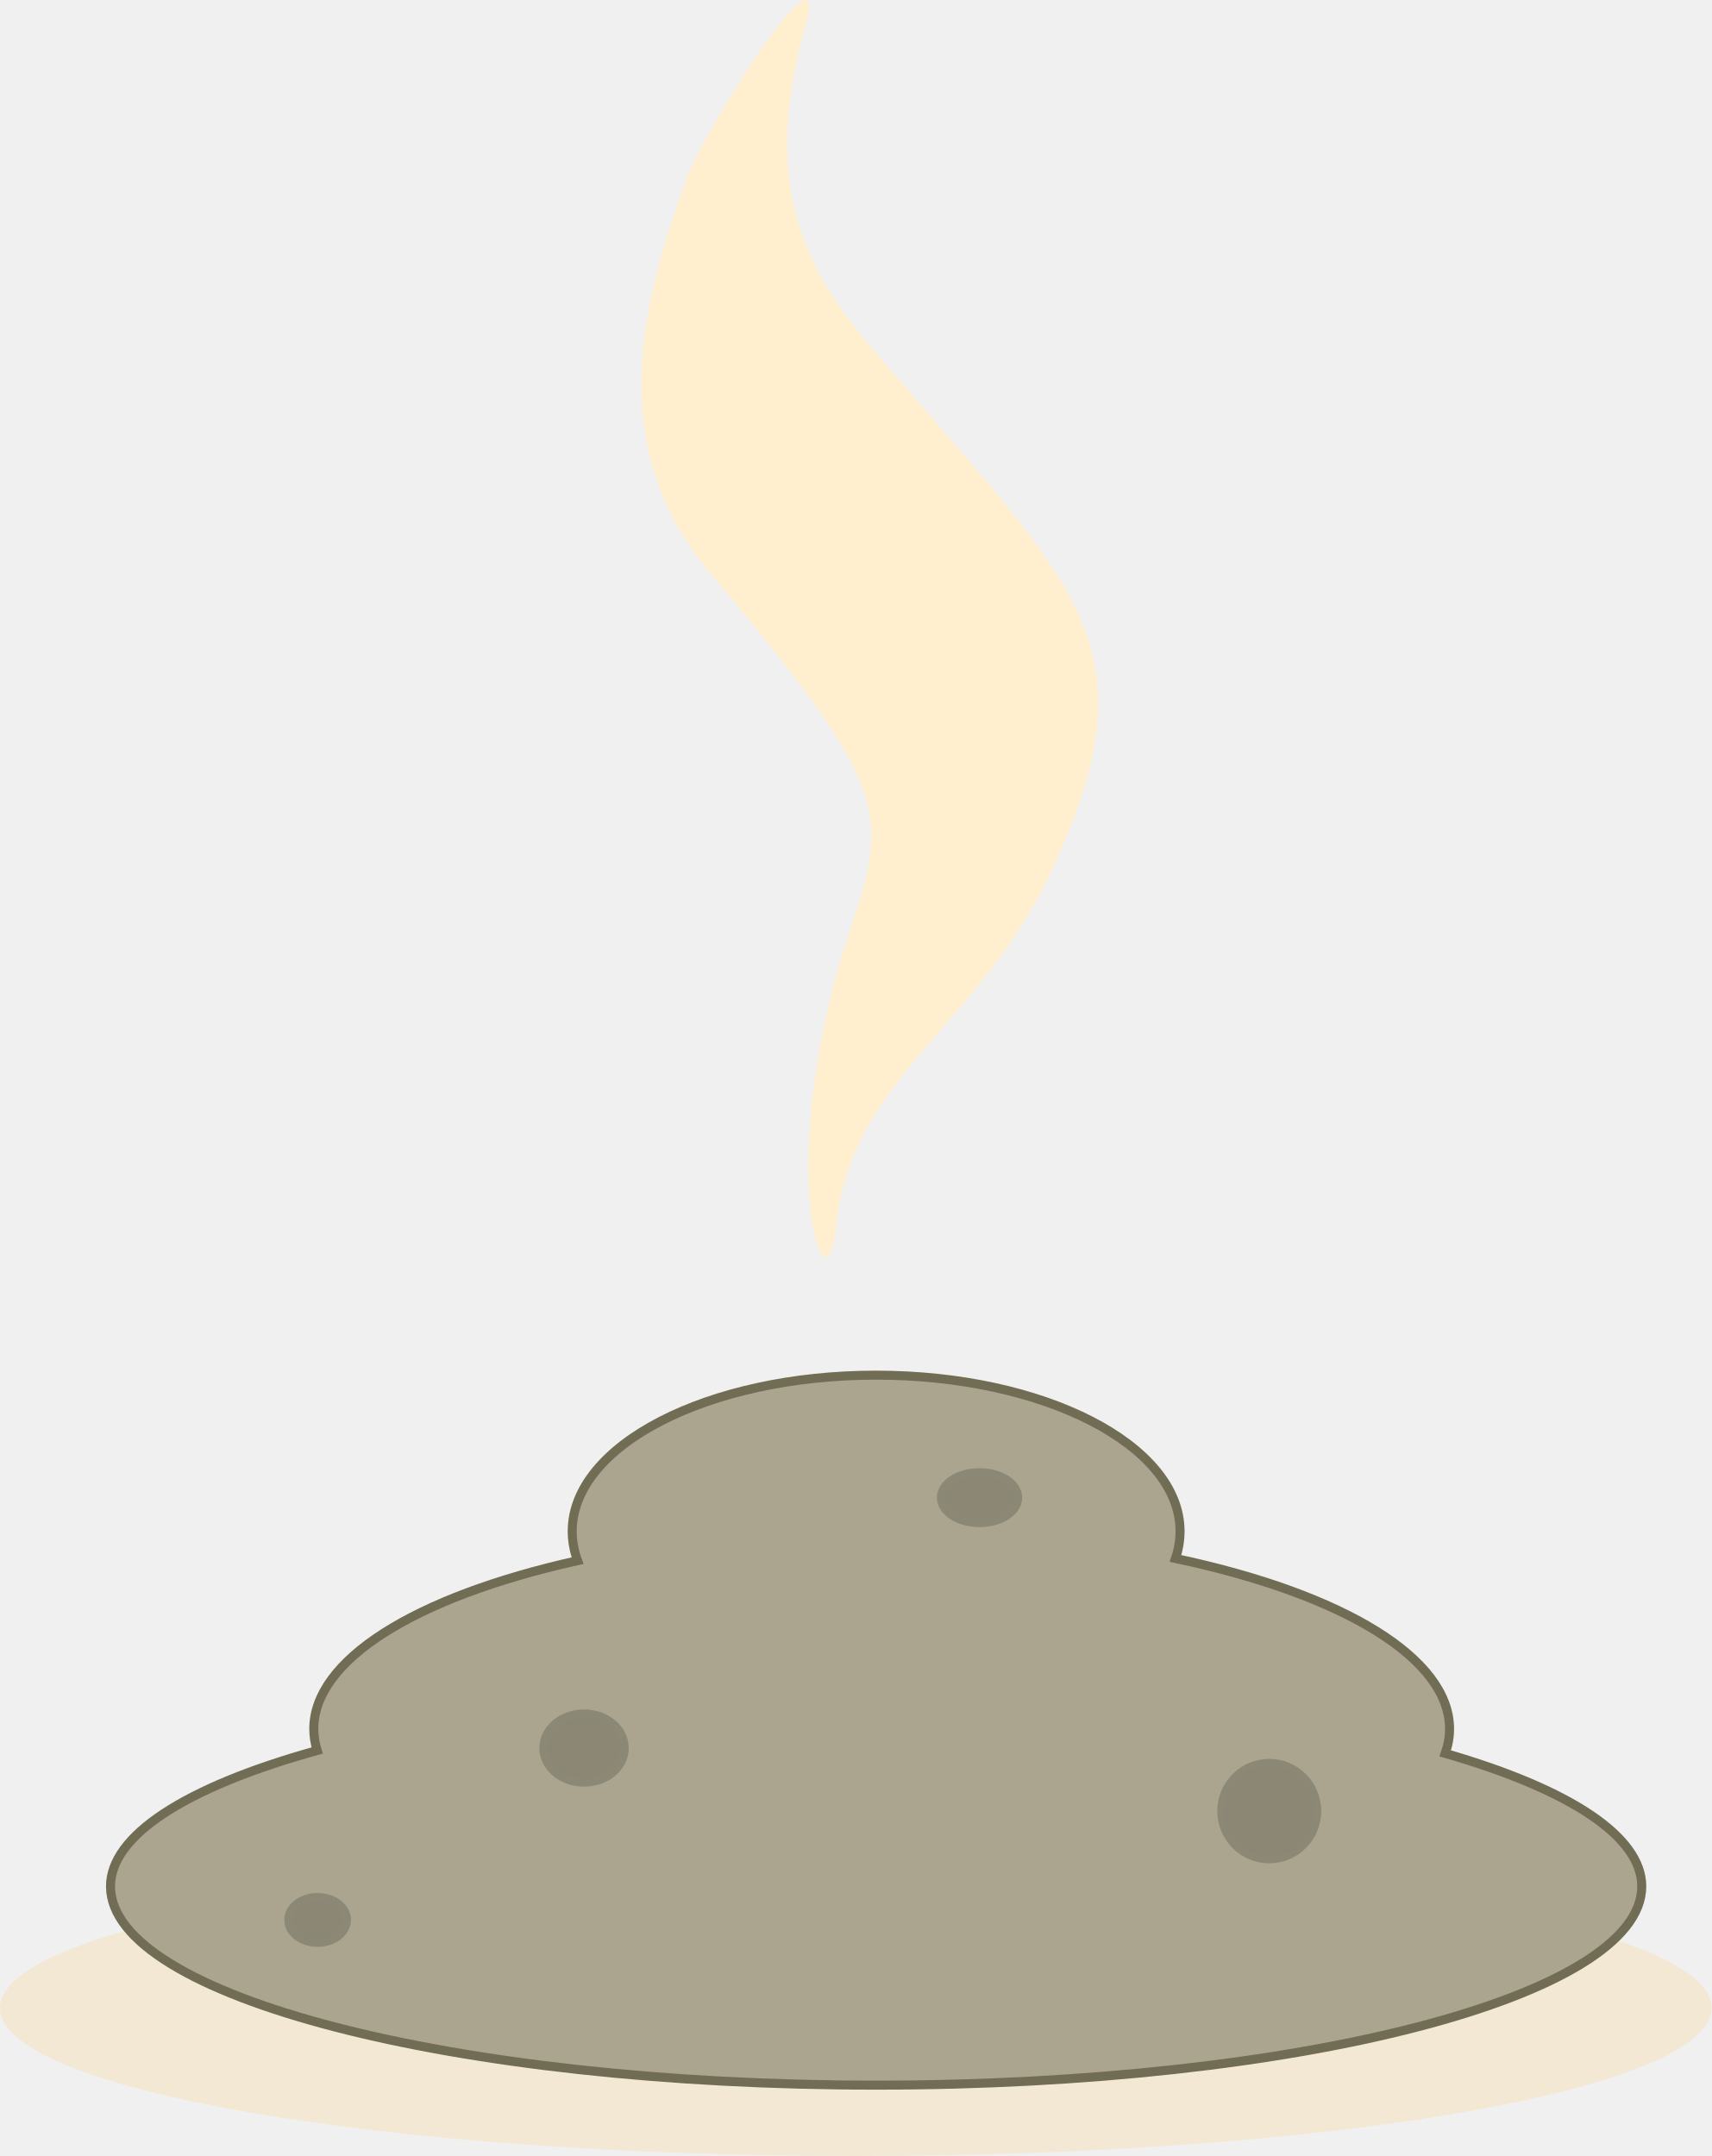
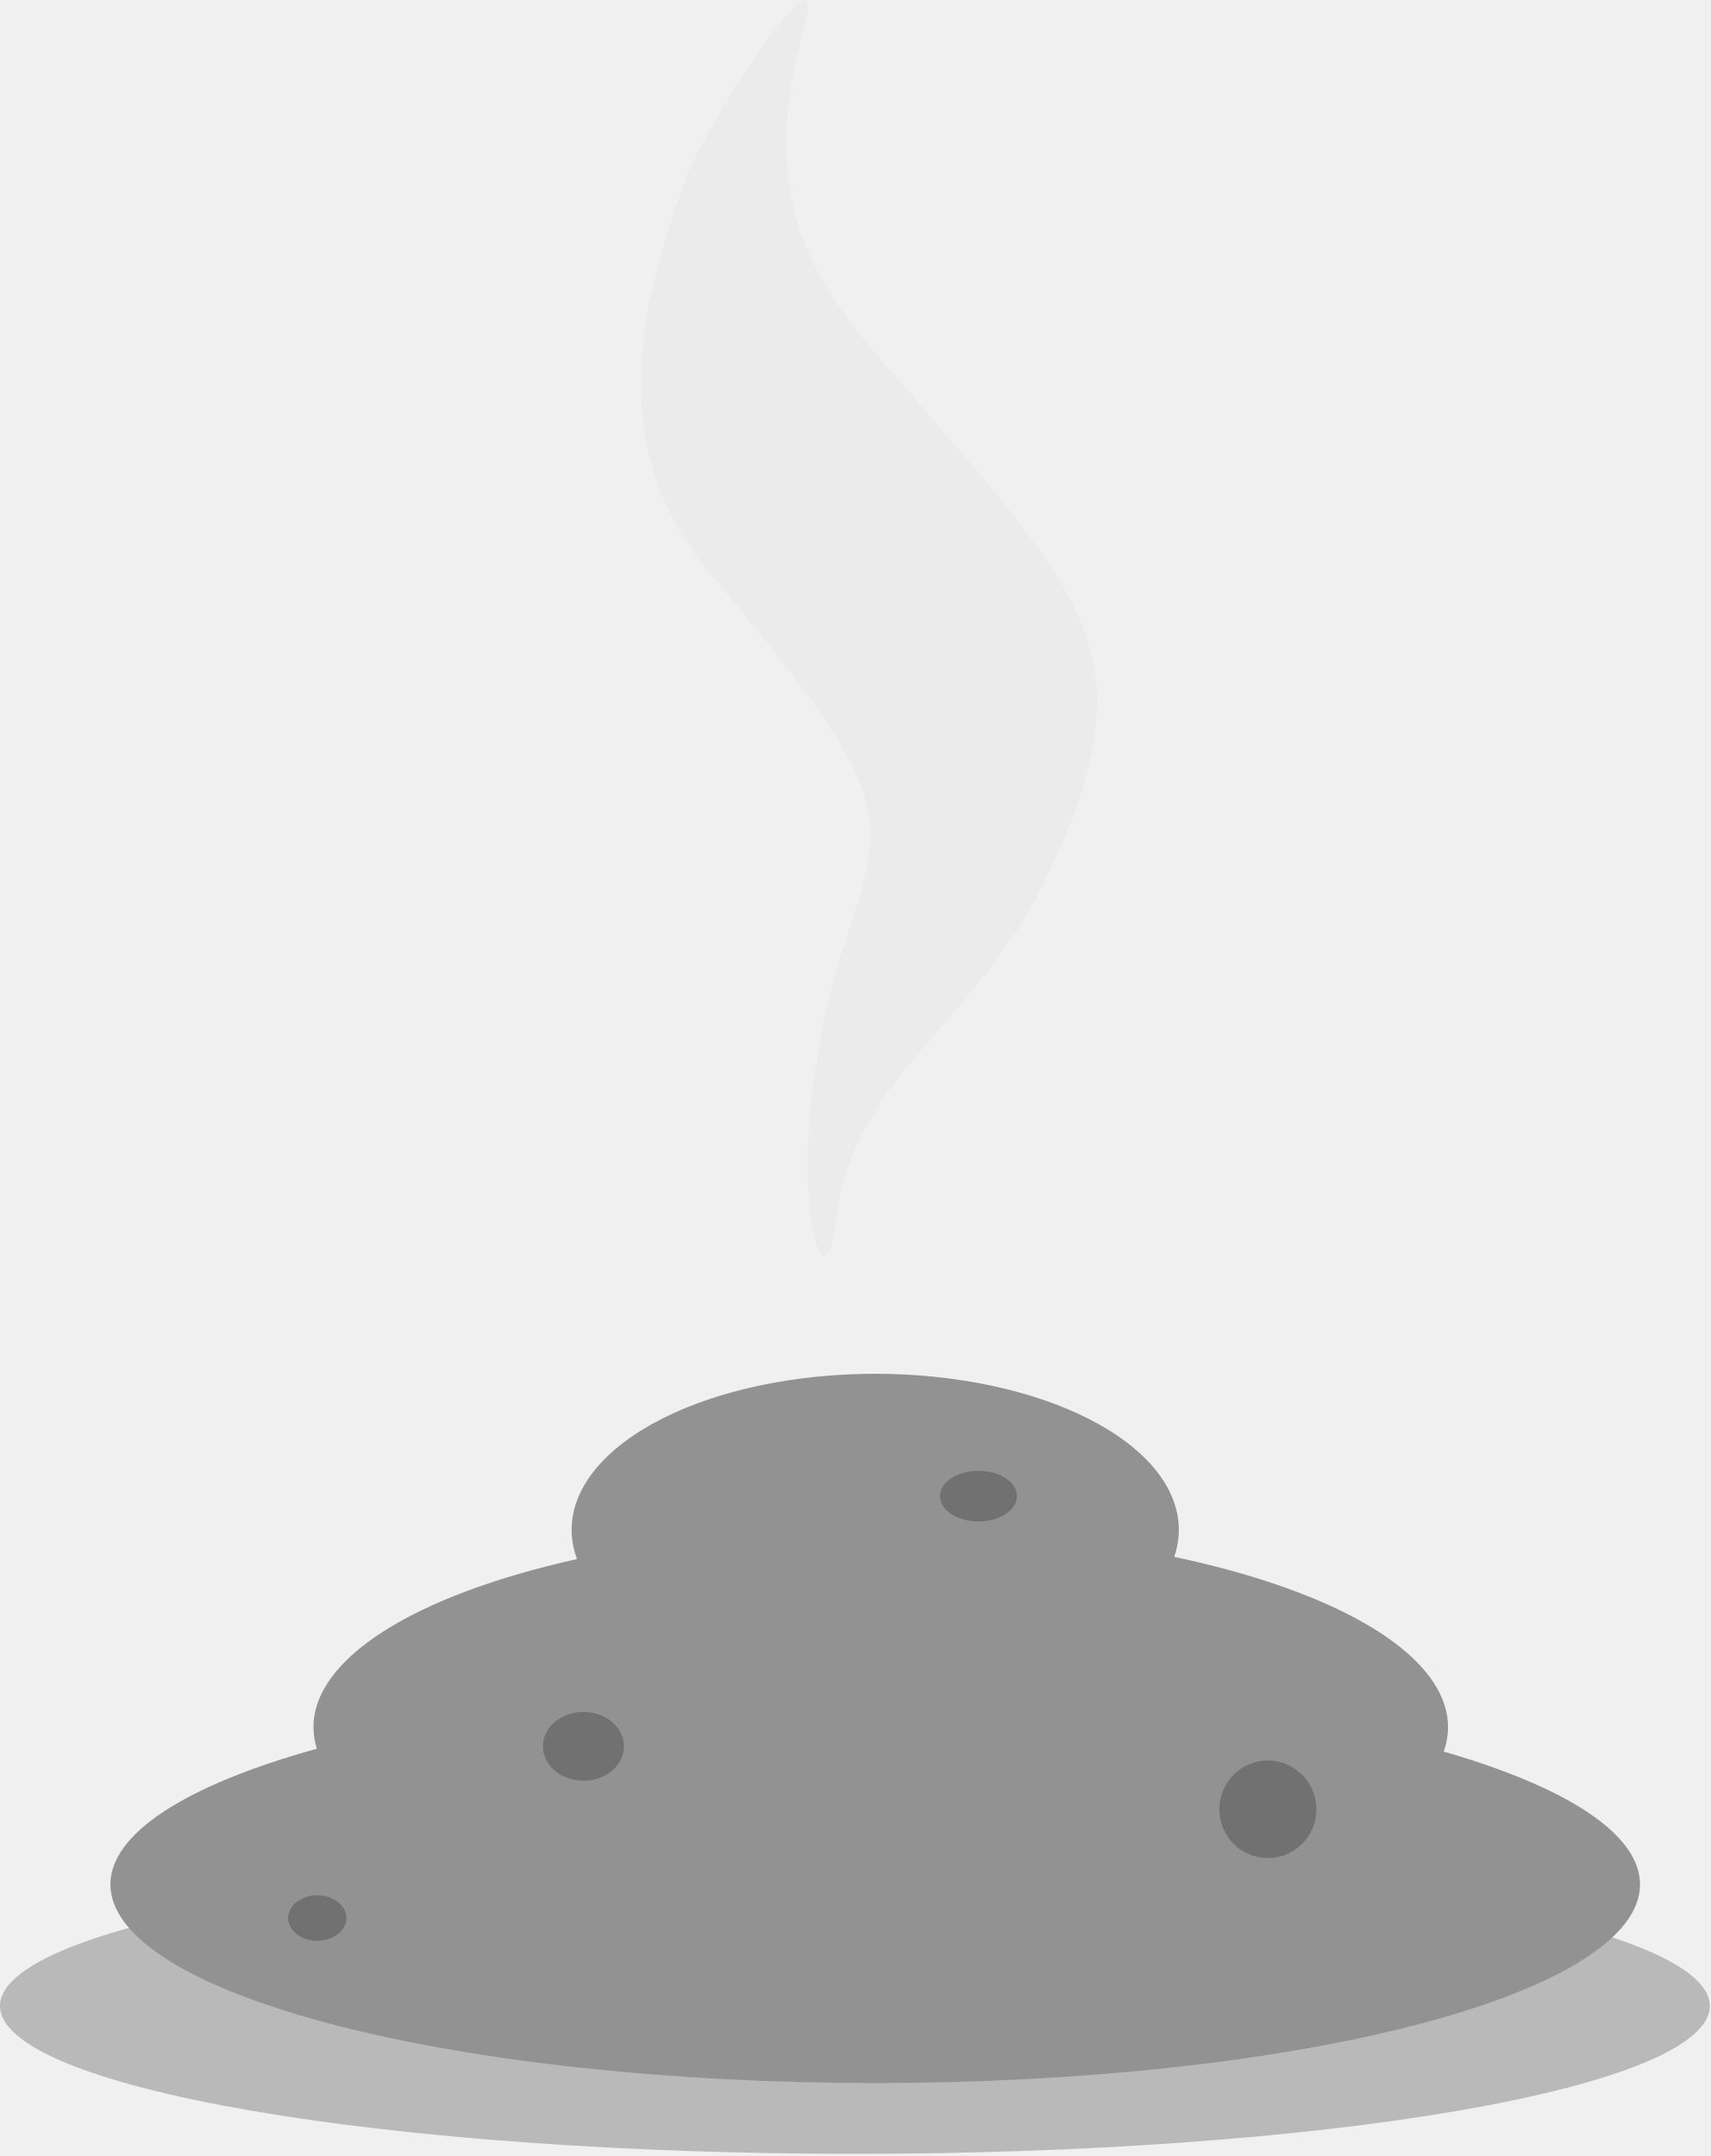
- <svg xmlns="http://www.w3.org/2000/svg" width="51.827mm" height="65.287mm" viewBox="0 0 51.827 65.287" version="1.1" id="svg1" xml:space="preserve">
-   <defs id="defs1" />
-   <g id="layer1" style="mix-blend-mode:normal" transform="translate(-84.9868,-143.2603)" />
-   <g id="layer4" style="display:inline;opacity:1" transform="translate(-84.9868,-143.2603)">
-     <path style="mix-blend-mode:normal;fill:#f3e6ce;fill-opacity:0.812;stroke:none;stroke-width:0.25" id="path8" d="m 136.814,204.064 a 25.914,4.483 0 0 1 -25.904,4.483 25.914,4.483 0 0 1 -25.923,-4.479 25.914,4.483 0 0 1 25.885,-4.486 25.914,4.483 0 0 1 25.942,4.476" />
-     <path id="path1" style="display:inline;fill:#aba58f;fill-opacity:1;stroke:#716c54;stroke-width:0.273;stroke-opacity:1" d="m 111.506,184.902 a 9.203,4.73 0 0 0 -9.193,4.733 9.203,4.73 0 0 0 0.163,0.884 17.195,6.031 0 0 0 -7.988,5.098 17.195,6.031 0 0 0 0.102,0.651 23.182,6.02 0 0 0 -6.257,4.119 23.182,6.02 0 0 0 23.191,6.015 23.182,6.02 0 0 0 23.174,-6.02 v -0.009 a 23.182,6.02 0 0 0 -5.951,-4.018 17.195,6.031 0 0 0 0.131,-0.742 v -0.009 a 17.195,6.031 0 0 0 -8.299,-5.152 9.203,4.73 0 0 0 0.139,-0.82 v -0.007 a 9.203,4.73 0 0 0 -9.213,-4.723 z" />
-     <path id="path6" style="baseline-shift:baseline;display:inline;overflow:visible;opacity:1;vector-effect:none;fill:#ffefcf;fill-opacity:1;enable-background:accumulate;stop-color:#000000;stop-opacity:1" d="m 105.758,148.711 c -1.21,3.431 -2.615,7.939 0.757,11.937 5.472,6.489 5.377,7.28 4.225,10.726 -2.392,7.16 -0.739,12.102 -0.435,9.015 0.438,-4.431 4.245,-6.027 6.412,-10.54 3.181,-6.63 1.137,-8.51 -3.902,-14.391 -2.4,-2.802 -5.182,-5.25 -3.458,-11.345 0.869,-3.072 -3.046,3.03 -3.599,4.599 z" />
-     <path style="fill:#8c8775;fill-opacity:1;stroke:#8b8875;stroke-width:0.25;stroke-opacity:1" id="path9" d="m 103.9,196.194 a 1.228,1.044 0 0 1 -1.228,1.044 1.228,1.044 0 0 1 -1.229,-1.043 1.228,1.044 0 0 1 1.227,-1.045 1.228,1.044 0 0 1 1.229,1.042" />
-     <path style="fill:#8c8775;fill-opacity:1;stroke:#8b8875;stroke-width:0.204;stroke-opacity:1" id="path10" d="m 124.89,198.103 a 1.471,1.479 0 0 1 -1.471,1.479 1.471,1.479 0 0 1 -1.472,-1.478 1.471,1.479 0 0 1 1.47,-1.48 1.471,1.479 0 0 1 1.473,1.477" />
-     <path style="fill:#8c8775;fill-opacity:1;stroke:#8b8875;stroke-width:0.25;stroke-opacity:1" id="path12" d="m 95.487,201.399 a 0.884,0.69 0 0 1 -0.883,0.69 0.884,0.69 0 0 1 -0.884,-0.69 0.884,0.69 0 0 1 0.883,-0.691 0.884,0.69 0 0 1 0.885,0.689" />
-     <path style="fill:#8c8775;fill-opacity:1;stroke:#8b8875;stroke-width:0.25;stroke-opacity:1" id="path13" d="m 115.813,188.611 a 1.167,0.768 0 0 1 -1.166,0.768 1.167,0.768 0 0 1 -1.167,-0.767 1.167,0.768 0 0 1 1.165,-0.768 1.167,0.768 0 0 1 1.168,0.766" />
+ <svg xmlns="http://www.w3.org/2000/svg" width="196" height="247" viewBox="0 0 196 247" fill="none">
+   <g clip-path="url(#clip0_96_880)">
+     <path d="M195.882 229.811C195.882 234.303 185.569 238.612 167.209 241.789C148.849 244.966 123.947 246.752 97.977 246.753C72.008 246.755 47.098 244.972 28.724 241.798C10.351 238.623 0.019 234.316 2.63865e-05 229.823C-0.019 225.331 10.277 221.021 28.623 217.842C46.969 214.662 71.864 212.873 97.833 212.868C123.802 212.863 148.72 214.643 167.107 217.815C185.494 220.988 195.844 225.294 195.882 229.786" fill="#B9B9B9" />
+     <path d="M100.231 157.386C91.008 157.391 82.167 159.278 75.652 162.633C69.136 165.988 65.48 170.535 65.486 175.274C65.488 176.395 65.695 177.513 66.104 178.614C56.847 180.673 49.226 183.518 43.947 186.887C38.669 190.256 35.906 194.038 35.914 197.882C35.916 198.703 36.044 199.524 36.299 200.341C21.087 204.561 12.632 210.127 12.65 215.907C12.669 221.94 21.913 227.724 38.349 231.987C54.786 236.25 77.07 238.644 100.301 238.642C123.533 238.639 145.81 236.241 162.235 231.975C178.659 227.708 187.886 221.922 187.887 215.89V215.856C187.856 210.246 179.846 204.838 165.397 200.668C165.726 199.738 165.891 198.801 165.891 197.863V197.829C165.875 193.912 162.98 190.062 157.486 186.651C151.992 183.24 144.084 180.384 134.525 178.357C134.875 177.334 135.051 176.298 135.051 175.259V175.233C135.037 170.493 131.362 165.95 124.832 162.603C118.302 159.255 109.453 157.381 100.231 157.386Z" fill="#929292" />
+     <path d="M78.507 20.603C73.934 33.569 68.623 50.607 81.366 65.718C102.049 90.243 101.687 93.232 97.335 106.257C88.293 133.317 94.54 151.998 95.692 140.329C97.346 123.582 111.738 117.551 119.925 100.492C131.949 75.435 124.221 68.328 105.178 46.1C96.107 35.512 85.594 26.257 92.11 3.222C95.395 -8.39 80.598 14.673 78.507 20.603Z" fill="#EBEBEB" />
+     <path d="M71.483 200.065C71.483 201.112 70.994 202.115 70.124 202.855C69.254 203.595 68.073 204.011 66.843 204.011C65.612 204.011 64.431 203.596 63.561 202.857C62.69 202.117 62.2 201.114 62.199 200.068C62.198 199.022 62.686 198.019 63.556 197.278C64.425 196.538 65.605 196.121 66.836 196.12C68.067 196.119 69.248 196.533 70.119 197.272C70.99 198.011 71.481 199.013 71.483 200.06" fill="#707170" />
+     <path d="M150.814 207.279C150.814 208.761 150.229 210.183 149.186 211.231C148.144 212.279 146.73 212.868 145.256 212.869C143.781 212.869 142.367 212.281 141.324 211.234C140.281 210.186 139.694 208.765 139.693 207.283C139.692 205.801 140.277 204.38 141.318 203.331C142.36 202.282 143.773 201.692 145.248 201.69C146.722 201.688 148.137 202.275 149.18 203.322C150.224 204.369 150.812 205.789 150.814 207.271" fill="#707170" />
+     <path d="M39.688 219.736C39.688 220.428 39.336 221.092 38.71 221.581C38.084 222.07 37.235 222.345 36.349 222.346C35.464 222.346 34.615 222.071 33.988 221.582C33.362 221.093 33.009 220.43 33.009 219.738C33.008 219.046 33.359 218.383 33.985 217.893C34.61 217.403 35.459 217.128 36.344 217.127C37.23 217.126 38.08 217.4 38.706 217.889C39.333 218.377 39.686 219.041 39.688 219.732" fill="#707170" />
+     <path d="M116.508 171.403C116.508 172.172 116.043 172.91 115.217 173.454C114.39 173.998 113.269 174.303 112.1 174.304C110.931 174.304 109.809 173.999 108.982 173.455C108.155 172.911 107.689 172.174 107.688 171.405C107.688 170.635 108.151 169.897 108.977 169.353C109.803 168.809 110.924 168.502 112.093 168.501C113.263 168.501 114.384 168.805 115.212 169.348C116.04 169.892 116.506 170.629 116.508 171.398" fill="#707170" />
  </g>
+   <defs>
+     <clipPath id="clip0_96_880">
+       <rect width="195.882" height="246.753" fill="white" />
+     </clipPath>
+   </defs>
</svg>
